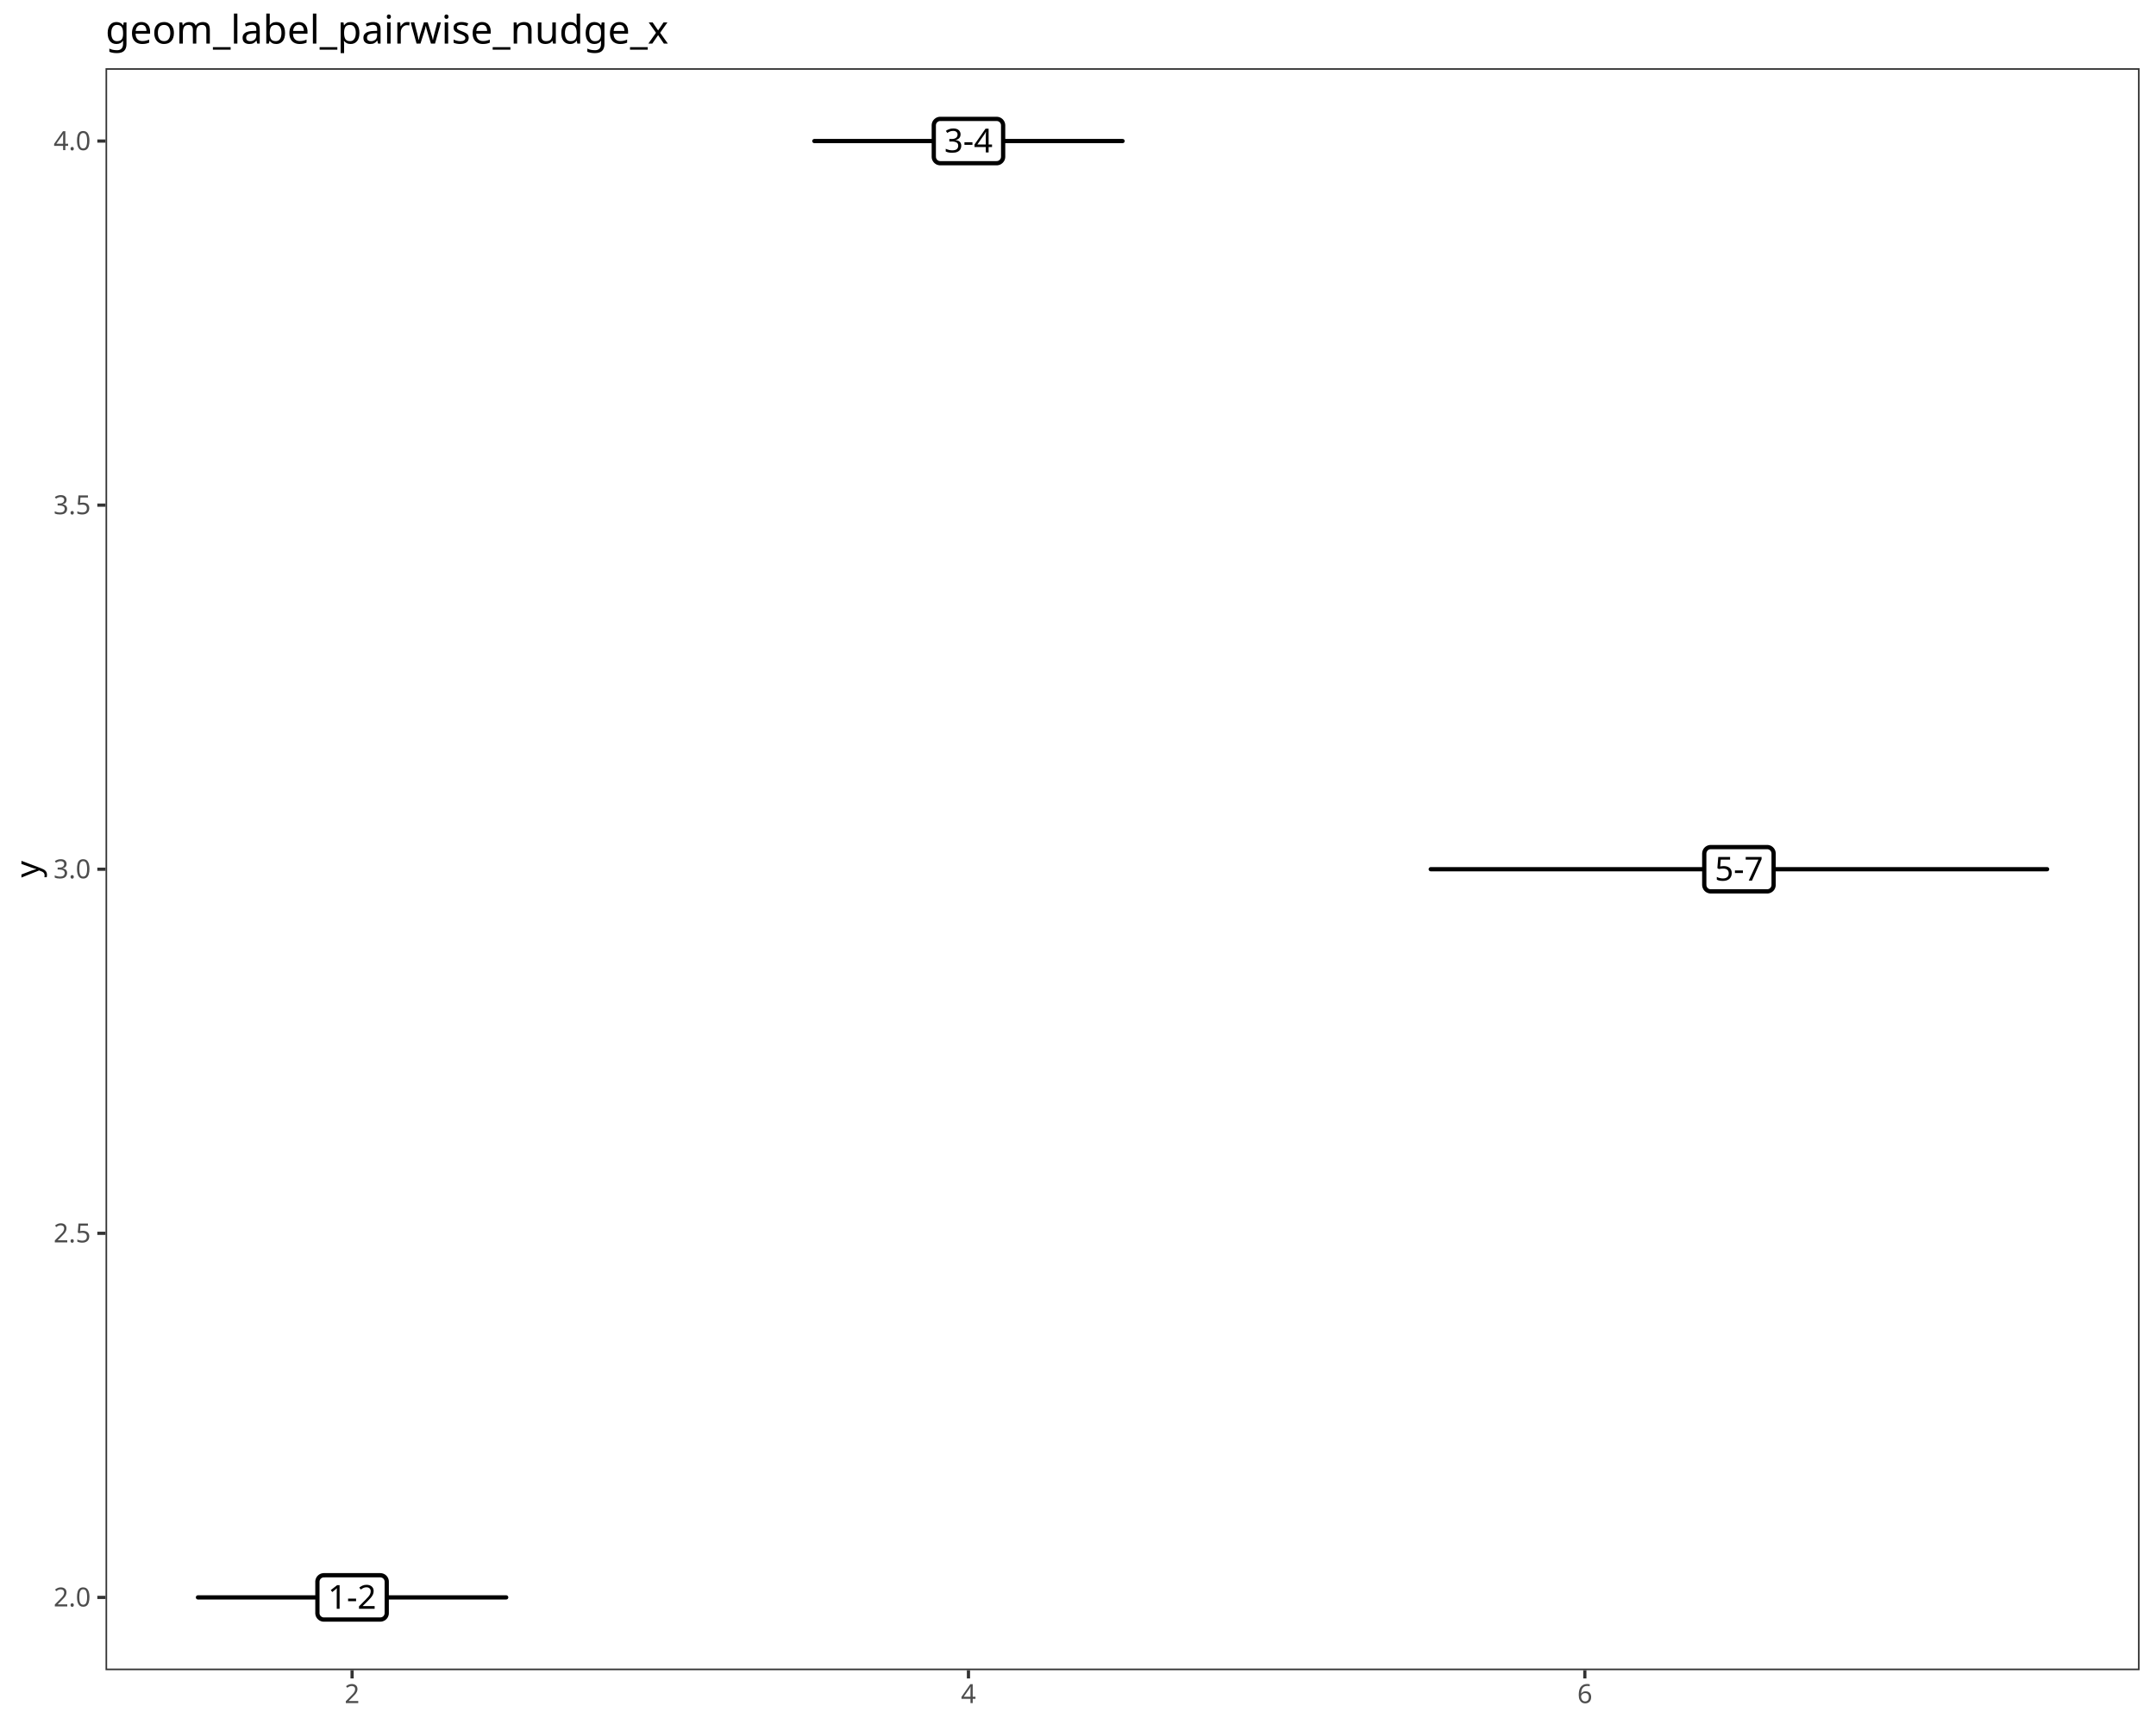
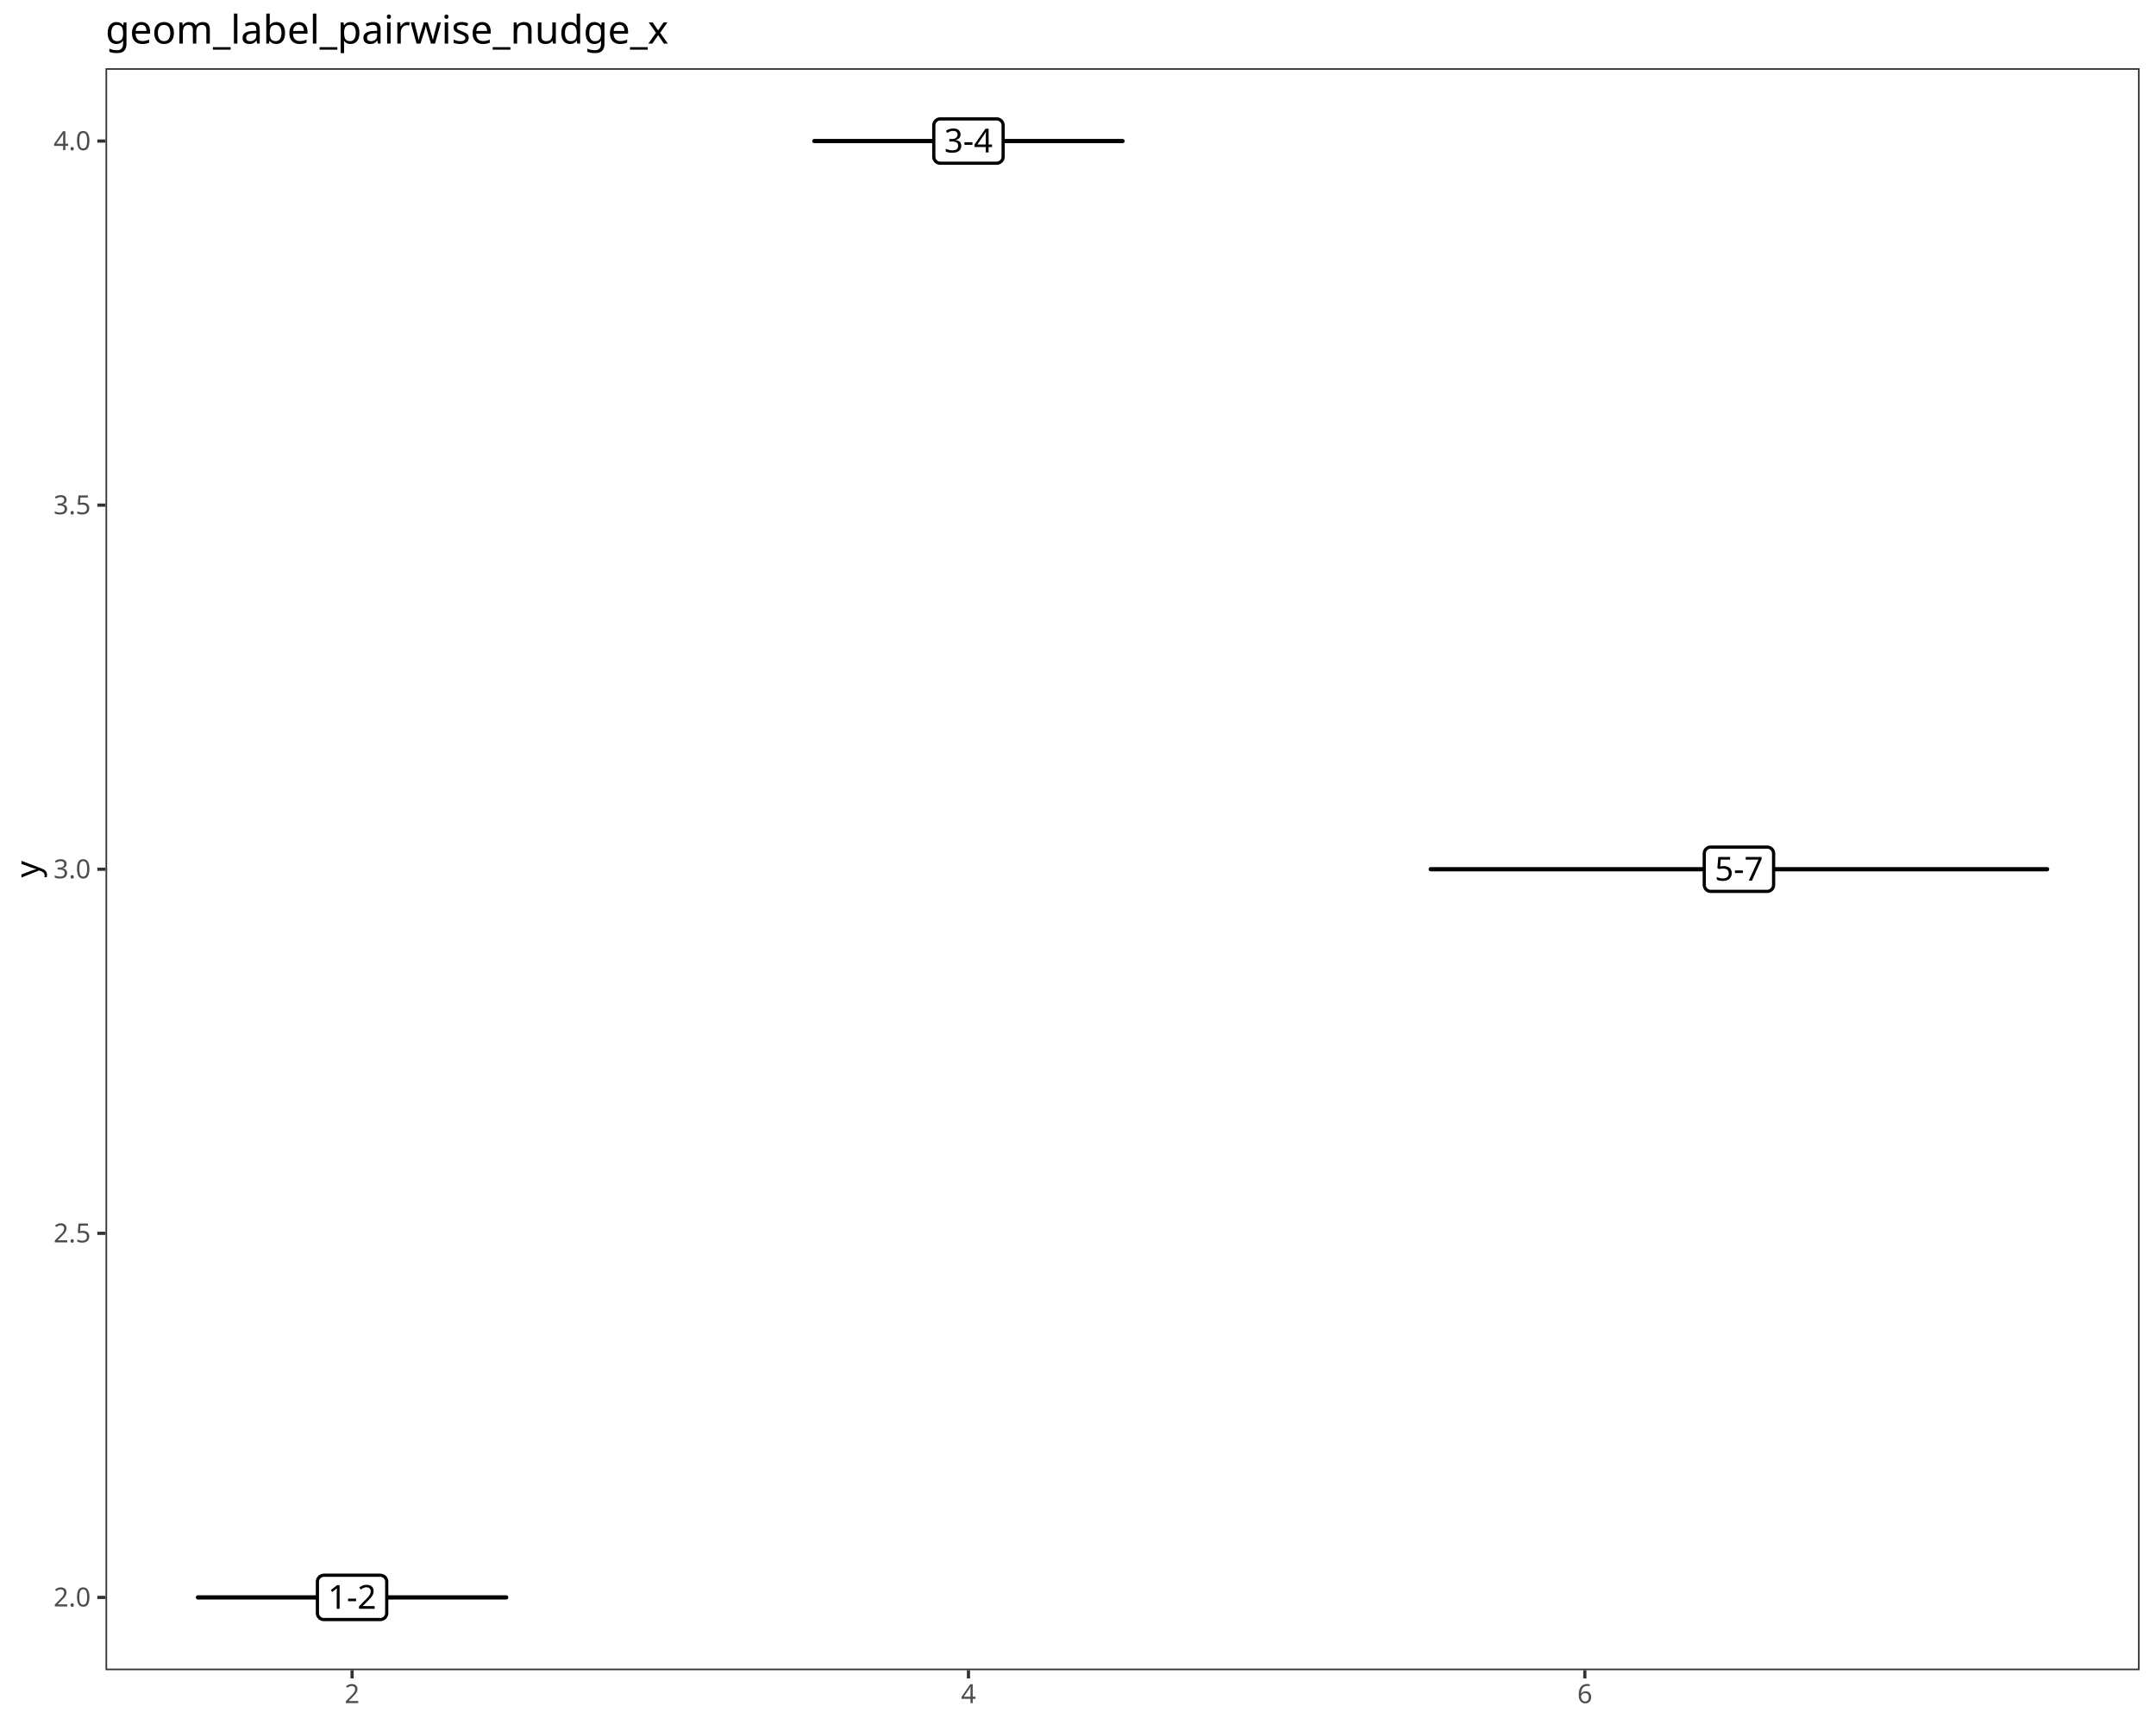
<svg xmlns="http://www.w3.org/2000/svg" class="svglite" data-engine-version="2.0" width="720.00pt" height="576.00pt" viewBox="0 0 720.00 576.00">
  <defs>
    <style type="text/css">
    .svglite line, .svglite polyline, .svglite polygon, .svglite path, .svglite rect, .svglite circle {
      fill: none;
      stroke: #000000;
      stroke-linecap: round;
      stroke-linejoin: round;
      stroke-miterlimit: 10.00;
    }
  </style>
  </defs>
  <rect width="100%" height="100%" style="stroke: none; fill: #FFFFFF;" />
  <defs>
    <clipPath id="cpMC4wMHw3MjAuMDB8MC4wMHw1NzYuMDA=">
      <rect x="0.00" y="0.00" width="720.00" height="576.00" />
    </clipPath>
  </defs>
  <g clip-path="url(#cpMC4wMHw3MjAuMDB8MC4wMHw1NzYuMDA=)">
    <rect x="0.00" y="0.00" width="720.00" height="576.00" style="stroke-width: 1.07; stroke: #FFFFFF; fill: #FFFFFF;" />
  </g>
  <defs>
    <clipPath id="cpMzUuMjR8NzE0LjUyfDIyLjc4fDU1Ny43MQ==">
      <rect x="35.24" y="22.78" width="679.28" height="534.92" />
    </clipPath>
  </defs>
  <g clip-path="url(#cpMzUuMjR8NzE0LjUyfDIyLjc4fDU1Ny43MQ==)">
    <rect x="35.24" y="22.78" width="679.28" height="534.92" style="stroke-width: 1.07; stroke: none; fill: #FFFFFF;" />
    <line x1="66.11" y1="533.39" x2="169.04" y2="533.39" style="stroke-width: 1.42;" />
-     <polygon points="108.16,540.79 126.99,540.79 126.91,540.79 127.25,540.77 127.59,540.70 127.92,540.58 128.22,540.41 128.49,540.19 128.72,539.93 128.91,539.63 129.04,539.31 129.13,538.98 129.15,538.63 129.15,538.63 129.15,528.15 129.15,528.15 129.13,527.81 129.04,527.47 128.91,527.15 128.72,526.85 128.49,526.59 128.22,526.37 127.92,526.20 127.59,526.08 127.25,526.01 126.99,525.99 108.16,525.99 108.42,526.01 108.07,525.99 107.73,526.04 107.39,526.13 107.08,526.28 106.79,526.48 106.54,526.72 106.33,527.00 106.17,527.31 106.06,527.64 106.00,527.98 106.00,528.15 106.00,538.63 106.00,538.46 106.00,538.80 106.06,539.15 106.17,539.48 106.33,539.78 106.54,540.06 106.79,540.30 107.08,540.50 107.39,540.65 107.73,540.75 108.07,540.79 " style="stroke-width: 1.42; fill: #FFFFFF;" />
+     <polygon points="108.16,540.79 126.99,540.79 126.91,540.79 127.25,540.77 127.59,540.70 127.92,540.58 128.22,540.41 128.49,540.19 128.72,539.93 128.91,539.63 129.04,539.31 129.13,538.98 129.15,538.63 129.15,538.63 129.15,528.15 129.15,528.15 129.13,527.81 129.04,527.47 128.91,527.15 128.72,526.85 128.49,526.59 128.22,526.37 127.92,526.20 127.59,526.08 127.25,526.01 126.99,525.99 108.16,525.99 108.42,526.01 108.07,525.99 107.73,526.04 107.39,526.13 107.08,526.28 106.79,526.48 106.54,526.72 106.33,527.00 106.17,527.31 106.06,527.64 106.00,527.98 106.00,528.15 106.00,538.63 106.00,538.46 106.00,538.80 106.06,539.15 106.17,539.48 106.33,539.78 106.54,540.06 106.79,540.30 107.08,540.50 107.39,540.65 107.73,540.75 108.07,540.79 " style="stroke-width: 1.07; fill: #FFFFFF;" />
    <text x="117.58" y="537.19" text-anchor="middle" style="font-size: 11.04px; font-family: sans;" textLength="15.96px" lengthAdjust="spacingAndGlyphs">1-2</text>
    <line x1="271.96" y1="47.10" x2="374.88" y2="47.10" style="stroke-width: 1.42;" />
-     <polygon points="314.00,54.50 332.84,54.50 332.75,54.50 333.10,54.48 333.44,54.41 333.76,54.29 334.06,54.11 334.33,53.89 334.56,53.63 334.75,53.34 334.89,53.02 334.97,52.68 335.00,52.34 335.00,52.34 335.00,41.86 335.00,41.86 334.97,41.51 334.89,41.18 334.75,40.86 334.56,40.56 334.33,40.30 334.06,40.08 333.76,39.91 333.44,39.78 333.10,39.72 332.84,39.70 314.00,39.70 314.26,39.72 313.91,39.70 313.57,39.74 313.23,39.84 312.92,39.99 312.63,40.19 312.38,40.43 312.17,40.70 312.01,41.01 311.90,41.34 311.85,41.69 311.84,41.86 311.84,52.34 311.85,52.16 311.85,52.51 311.90,52.85 312.01,53.18 312.17,53.49 312.38,53.77 312.63,54.01 312.92,54.21 313.23,54.36 313.57,54.45 313.91,54.50 " style="stroke-width: 1.42; fill: #FFFFFF;" />
+     <polygon points="314.00,54.50 332.84,54.50 332.75,54.50 333.10,54.48 333.44,54.41 333.76,54.29 334.06,54.11 334.33,53.89 334.56,53.63 334.75,53.34 334.89,53.02 334.97,52.68 335.00,52.34 335.00,52.34 335.00,41.86 335.00,41.86 334.97,41.51 334.89,41.18 334.75,40.86 334.56,40.56 334.33,40.30 334.06,40.08 333.76,39.91 333.44,39.78 333.10,39.72 332.84,39.70 314.00,39.70 314.26,39.72 313.91,39.70 313.57,39.74 313.23,39.84 312.92,39.99 312.63,40.19 312.38,40.43 312.17,40.70 312.01,41.01 311.90,41.34 311.85,41.69 311.84,41.86 311.84,52.34 311.85,52.16 311.85,52.51 311.90,52.85 312.01,53.18 312.17,53.49 312.38,53.77 312.63,54.01 312.92,54.21 313.23,54.36 313.57,54.45 313.91,54.50 " style="stroke-width: 1.07; fill: #FFFFFF;" />
    <text x="323.42" y="50.90" text-anchor="middle" style="font-size: 11.04px; font-family: sans;" textLength="15.96px" lengthAdjust="spacingAndGlyphs">3-4</text>
    <line x1="477.80" y1="290.24" x2="683.64" y2="290.24" style="stroke-width: 1.42;" />
-     <polygon points="571.30,297.64 590.14,297.64 590.05,297.64 590.40,297.63 590.74,297.56 591.07,297.43 591.37,297.26 591.64,297.04 591.87,296.78 592.05,296.49 592.19,296.17 592.27,295.83 592.30,295.48 592.30,295.48 592.30,285.01 592.30,285.01 592.27,284.66 592.19,284.32 592.05,284.00 591.87,283.71 591.64,283.45 591.37,283.23 591.07,283.05 590.74,282.93 590.40,282.86 590.14,282.85 571.30,282.85 571.56,282.86 571.22,282.85 570.87,282.89 570.54,282.99 570.22,283.14 569.94,283.33 569.69,283.57 569.48,283.85 569.32,284.16 569.21,284.49 569.15,284.83 569.14,285.01 569.14,295.48 569.15,295.31 569.15,295.66 569.21,296.00 569.32,296.33 569.48,296.64 569.69,296.92 569.94,297.16 570.22,297.35 570.54,297.50 570.87,297.60 571.22,297.64 " style="stroke-width: 1.42; fill: #FFFFFF;" />
+     <polygon points="571.30,297.64 590.14,297.64 590.05,297.64 590.40,297.63 590.74,297.56 591.07,297.43 591.37,297.26 591.64,297.04 591.87,296.78 592.05,296.49 592.19,296.17 592.27,295.83 592.30,295.48 592.30,295.48 592.30,285.01 592.30,285.01 592.27,284.66 592.19,284.32 592.05,284.00 591.87,283.71 591.64,283.45 591.37,283.23 591.07,283.05 590.74,282.93 590.40,282.86 590.14,282.85 571.30,282.85 571.56,282.86 571.22,282.85 570.87,282.89 570.54,282.99 570.22,283.14 569.94,283.33 569.69,283.57 569.48,283.85 569.32,284.16 569.21,284.49 569.15,284.83 569.14,285.01 569.14,295.48 569.15,295.31 569.15,295.66 569.21,296.00 569.32,296.33 569.48,296.64 569.69,296.92 569.94,297.16 570.22,297.35 570.54,297.50 570.87,297.60 571.22,297.64 " style="stroke-width: 1.07; fill: #FFFFFF;" />
    <text x="580.72" y="294.04" text-anchor="middle" style="font-size: 11.04px; font-family: sans;" textLength="15.96px" lengthAdjust="spacingAndGlyphs">5-7</text>
    <rect x="35.24" y="22.78" width="679.28" height="534.92" style="stroke-width: 1.07; stroke: #333333;" />
  </g>
  <g clip-path="url(#cpMC4wMHw3MjAuMDB8MC4wMHw1NzYuMDA=)">
    <text x="30.31" y="536.42" text-anchor="end" style="font-size: 8.80px; fill: #4D4D4D; font-family: sans;" textLength="12.23px" lengthAdjust="spacingAndGlyphs">2.0</text>
    <text x="30.31" y="414.85" text-anchor="end" style="font-size: 8.80px; fill: #4D4D4D; font-family: sans;" textLength="12.23px" lengthAdjust="spacingAndGlyphs">2.5</text>
    <text x="30.31" y="293.27" text-anchor="end" style="font-size: 8.80px; fill: #4D4D4D; font-family: sans;" textLength="12.23px" lengthAdjust="spacingAndGlyphs">3.0</text>
    <text x="30.31" y="171.70" text-anchor="end" style="font-size: 8.80px; fill: #4D4D4D; font-family: sans;" textLength="12.23px" lengthAdjust="spacingAndGlyphs">3.5</text>
    <text x="30.31" y="50.13" text-anchor="end" style="font-size: 8.80px; fill: #4D4D4D; font-family: sans;" textLength="12.23px" lengthAdjust="spacingAndGlyphs">4.0</text>
    <polyline points="32.50,533.39 35.24,533.39 " style="stroke-width: 1.07; stroke: #333333; stroke-linecap: butt;" />
    <polyline points="32.50,411.82 35.24,411.82 " style="stroke-width: 1.07; stroke: #333333; stroke-linecap: butt;" />
    <polyline points="32.50,290.24 35.24,290.24 " style="stroke-width: 1.07; stroke: #333333; stroke-linecap: butt;" />
    <polyline points="32.50,168.67 35.24,168.67 " style="stroke-width: 1.07; stroke: #333333; stroke-linecap: butt;" />
    <polyline points="32.50,47.10 35.24,47.10 " style="stroke-width: 1.07; stroke: #333333; stroke-linecap: butt;" />
    <polyline points="117.58,560.45 117.58,557.71 " style="stroke-width: 1.07; stroke: #333333; stroke-linecap: butt;" />
    <polyline points="323.42,560.45 323.42,557.71 " style="stroke-width: 1.07; stroke: #333333; stroke-linecap: butt;" />
    <polyline points="529.26,560.45 529.26,557.71 " style="stroke-width: 1.07; stroke: #333333; stroke-linecap: butt;" />
    <text x="117.58" y="568.69" text-anchor="middle" style="font-size: 8.80px; fill: #4D4D4D; font-family: sans;" textLength="4.89px" lengthAdjust="spacingAndGlyphs">2</text>
    <text x="323.42" y="568.69" text-anchor="middle" style="font-size: 8.80px; fill: #4D4D4D; font-family: sans;" textLength="4.89px" lengthAdjust="spacingAndGlyphs">4</text>
    <text x="529.26" y="568.69" text-anchor="middle" style="font-size: 8.80px; fill: #4D4D4D; font-family: sans;" textLength="4.89px" lengthAdjust="spacingAndGlyphs">6</text>
    <text transform="translate(13.05,290.24) rotate(-90)" text-anchor="middle" style="font-size: 11.00px; font-family: sans;" textLength="5.50px" lengthAdjust="spacingAndGlyphs">y</text>
    <text x="35.24" y="14.56" style="font-size: 13.20px; font-family: sans;" textLength="182.02px" lengthAdjust="spacingAndGlyphs">geom_label_pairwise_nudge_x</text>
  </g>
</svg>
